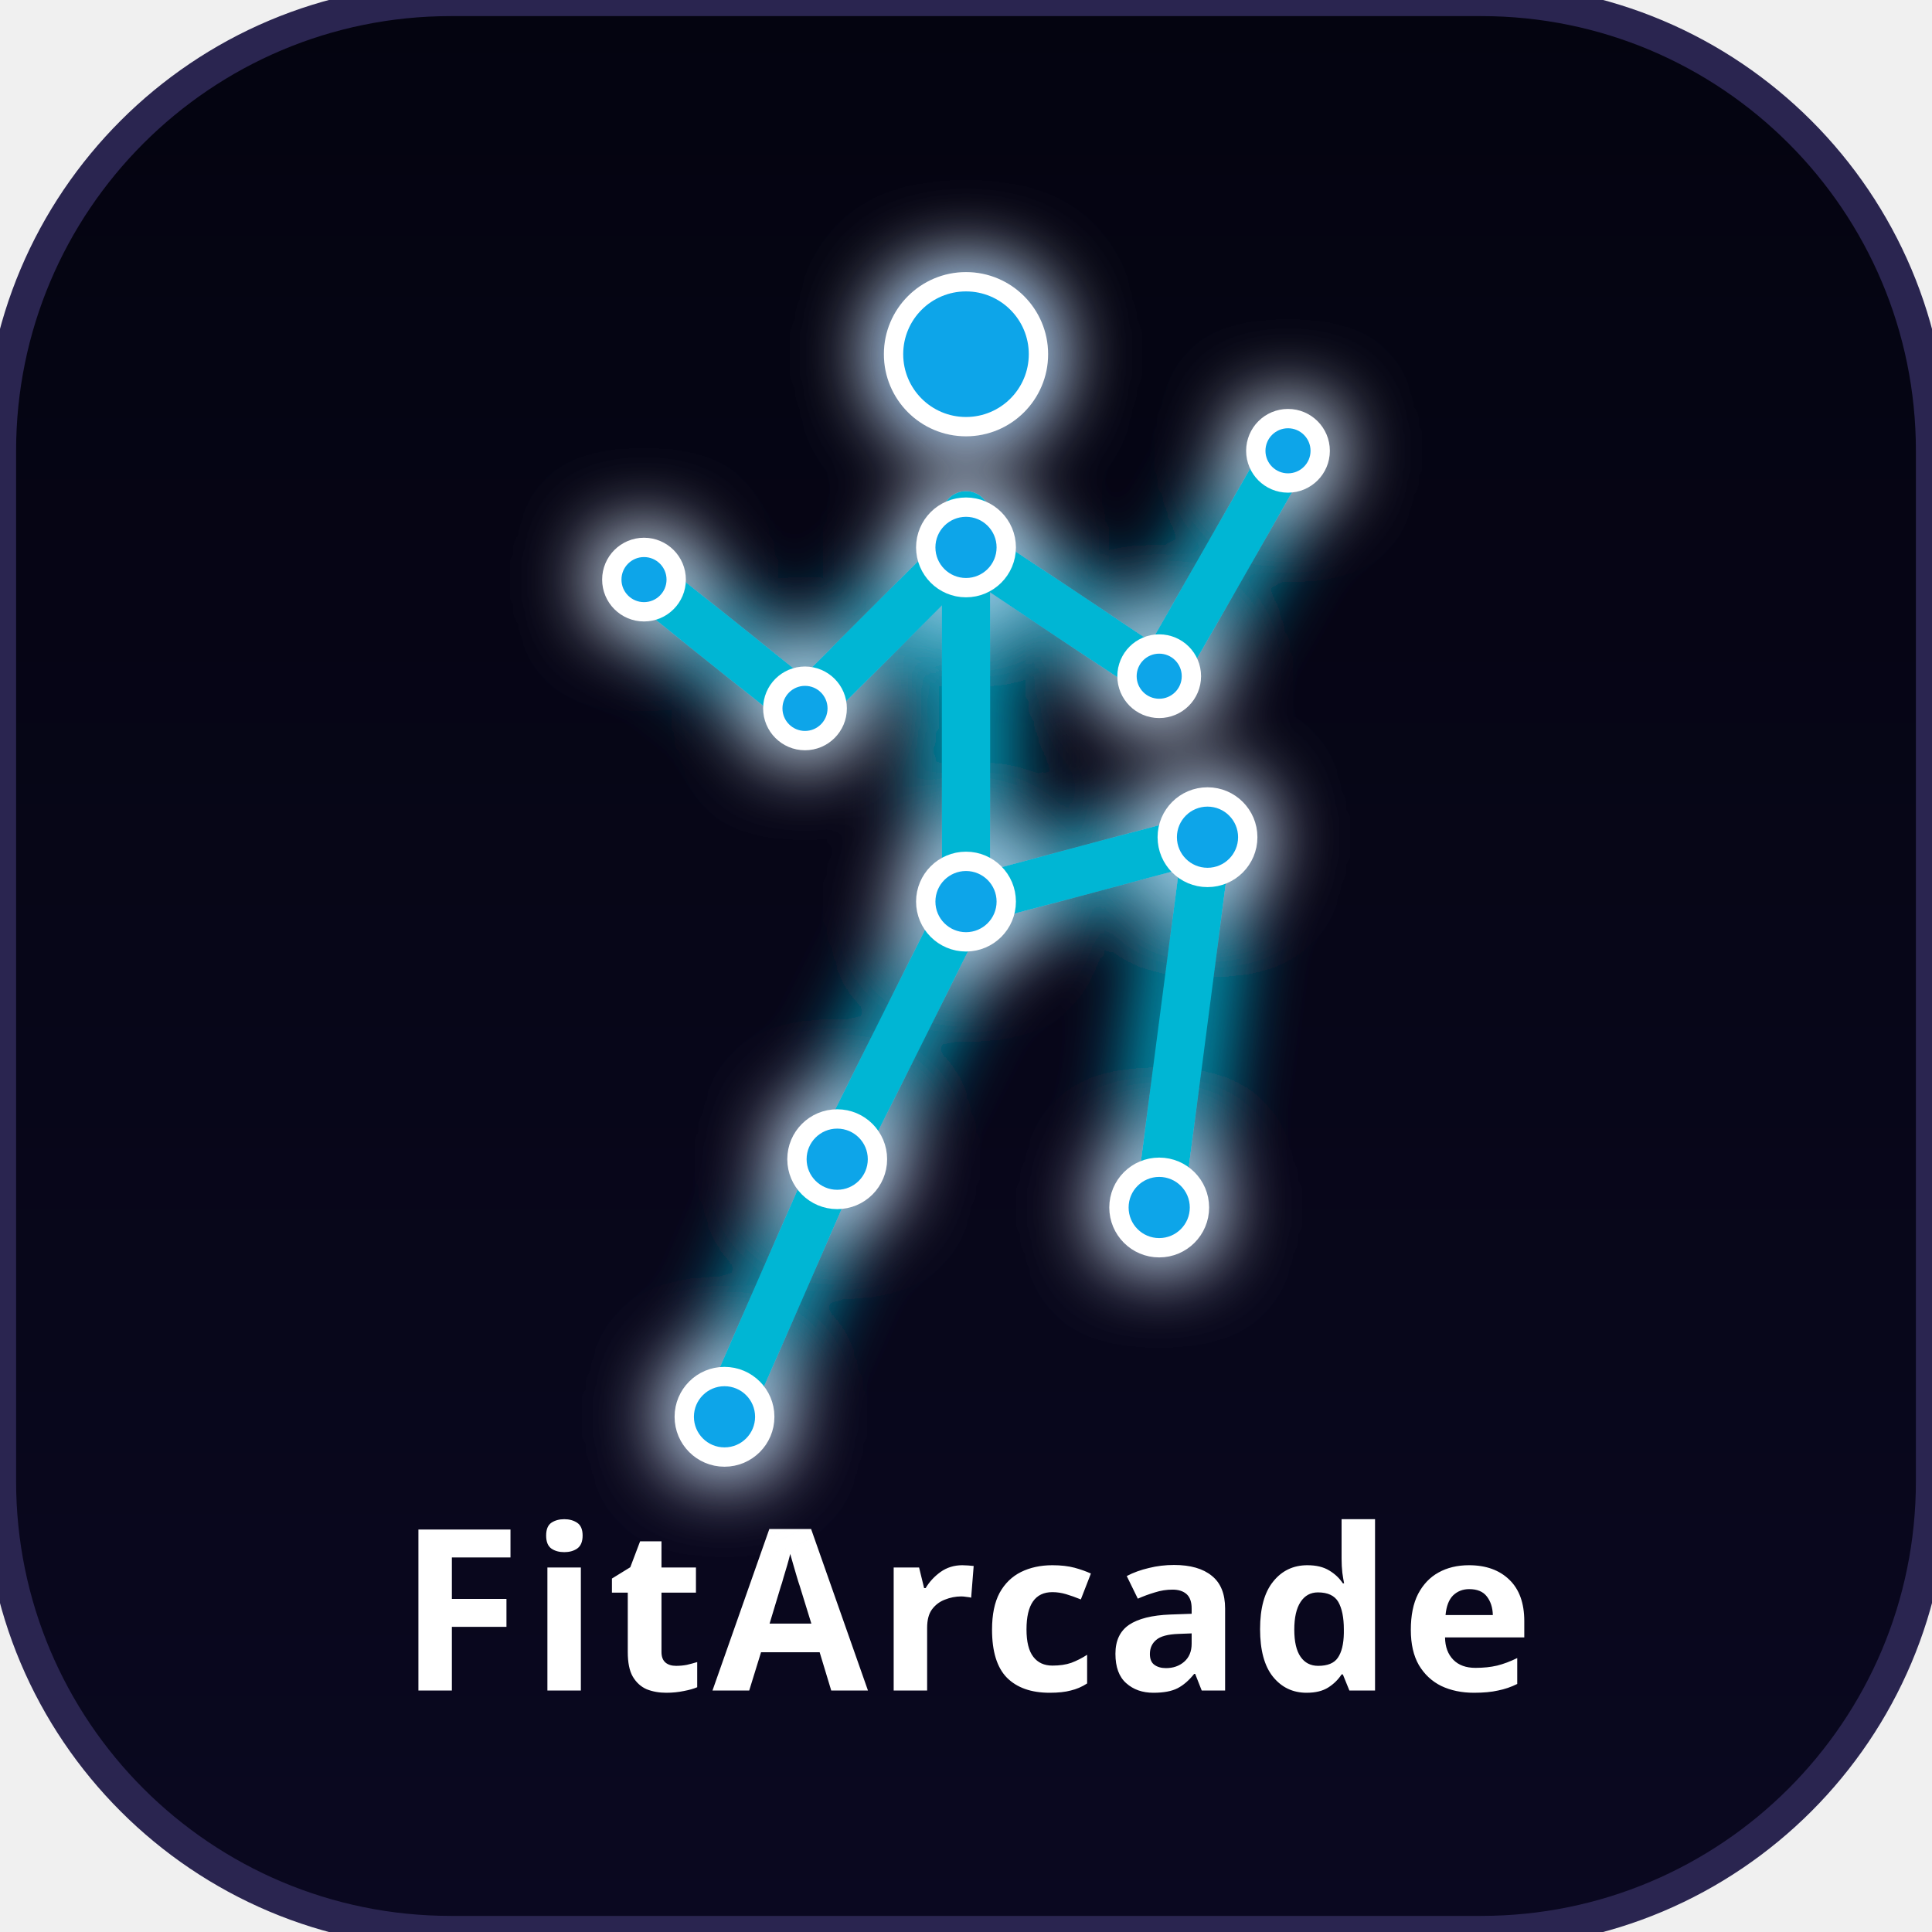
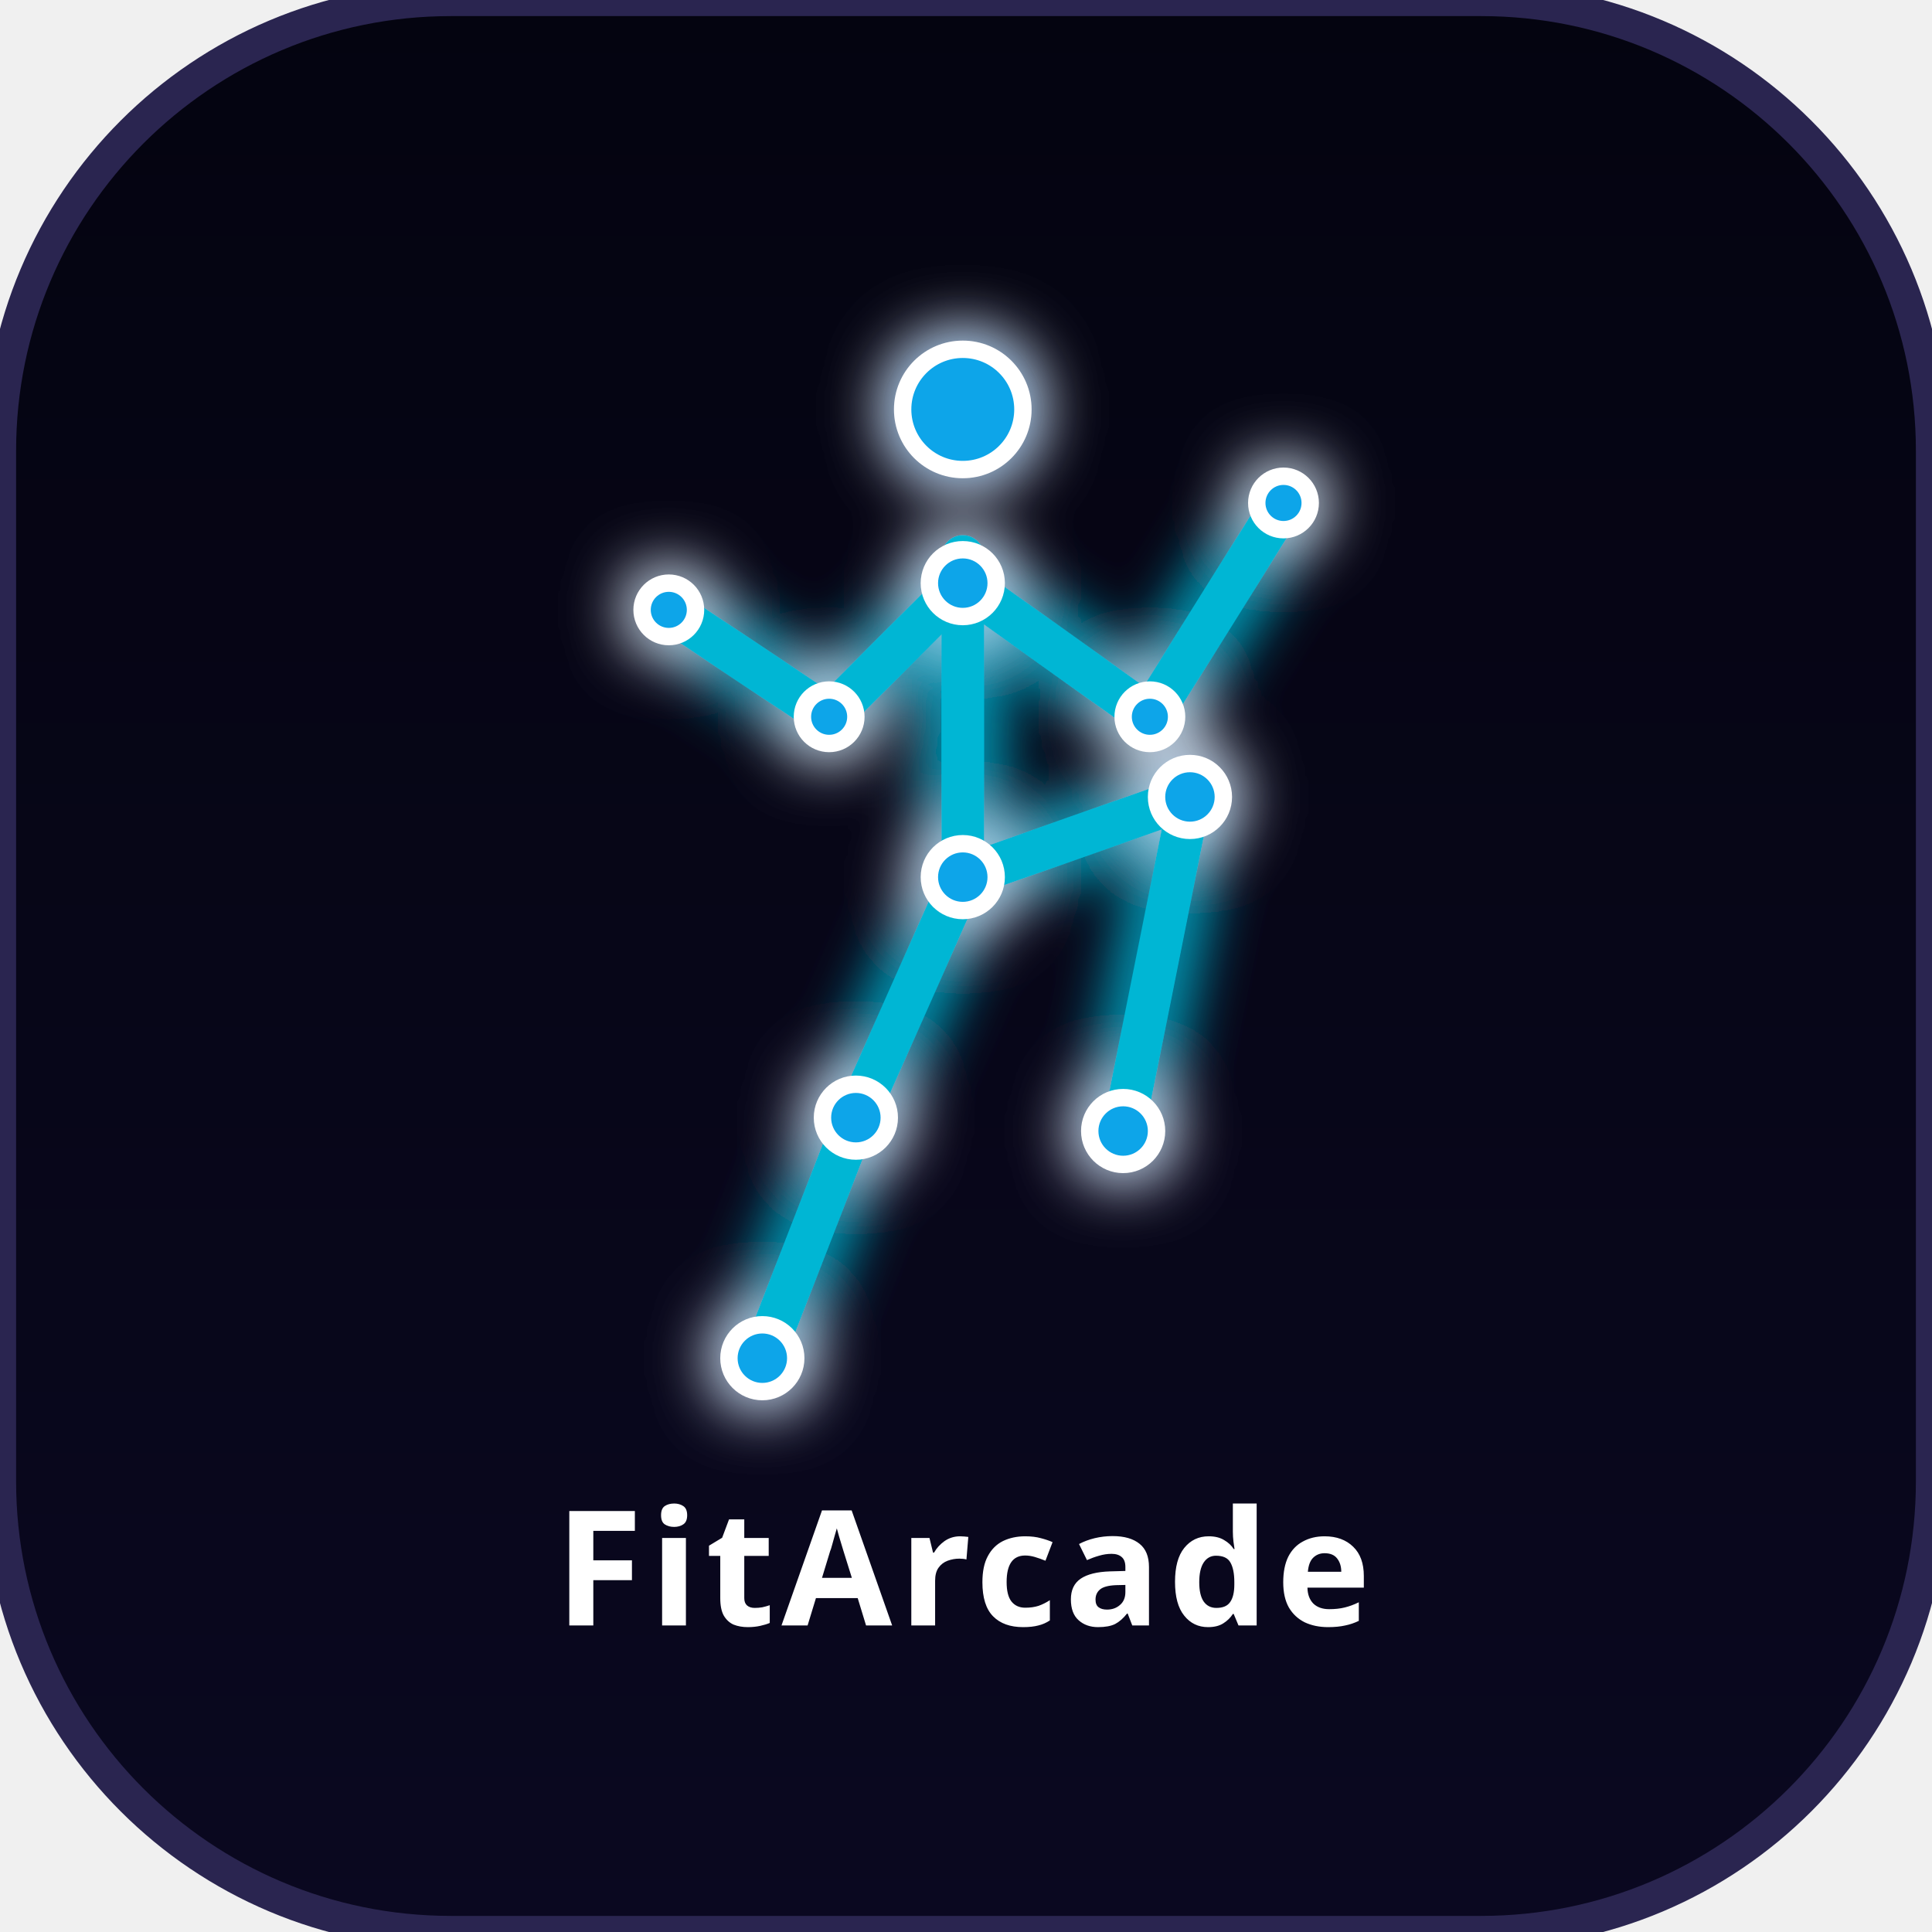
<svg xmlns="http://www.w3.org/2000/svg" viewBox="0 0 120 120" width="100%" height="100%">
  <defs>
-     <linearGradient id="bg-v2" x1="0%" y1="0%" x2="0%" y2="100%">
+     <linearGradient id="bg-v2-android" x1="0%" y1="0%" x2="0%" y2="100%">
      <stop offset="0%" stop-color="#040410" />
      <stop offset="100%" stop-color="#0A0820" />
    </linearGradient>
-     <filter id="glow-v2" x="-20%" y="-20%" width="140%" height="140%">
+     <filter id="glow-v2-android" x="-25%" y="-25%" width="150%" height="150%">
      <feGaussianBlur stdDeviation="2.5" result="blur" />
      <feMerge>
        <feMergeNode in="blur" />
        <feMergeNode in="blur" />
        <feMergeNode in="SourceGraphic" />
      </feMerge>
    </filter>
  </defs>
-   <rect x="0" y="0" width="120" height="120" rx="28" fill="url(#bg-v2)" stroke="#2A2550" stroke-width="2" />
-   <text x="60" y="105" font-family="system-ui, sans-serif" font-weight="700" font-size="14" fill="#FFFFFF" text-anchor="middle" letter-spacing="0.5">FitArcade</text>
-   <g filter="url(#glow-v2)">
-     <g stroke="#06B6D4" stroke-width="3" stroke-linecap="round" stroke-linejoin="round" fill="none">
-       <line x1="60" y1="32" x2="60" y2="56" />
-       <path d="M 60 34 L 72 42 L 80 28" />
-       <path d="M 60 34 L 50 44 L 40 36" />
-       <path d="M 60 56 L 52 72 L 45 88" />
-       <path d="M 60 56 L 75 52 L 72 75" />
+   <rect x="0" y="0" width="120" height="120" rx="28" fill="url(#bg-v2-android)" stroke="#2A2550" stroke-width="2" />
+   <g transform="translate(10, 8) scale(0.83)">
+     <g filter="url(#glow-v2-android)">
+       <g stroke="#06B6D4" stroke-width="3.2" stroke-linecap="round" stroke-linejoin="round" fill="none">
+         <line x1="60" y1="32" x2="60" y2="56" />
+         <path d="M 60 34 L 74 44 L 84 28" />
+         <path d="M 60 34 L 50 44 L 38 36" />
+         <path d="M 60 56 L 52 74 L 45 92" />
+         <path d="M 60 56 L 77 50 L 72 75" />
+       </g>
+       <g fill="#0EA5E9" stroke="#FFFFFF" stroke-width="1.3">
+         <circle cx="60" cy="21" r="4.5" />
+         <circle cx="60" cy="34" r="2.5" />
+         <circle cx="60" cy="56" r="2.5" />
+         <circle cx="74" cy="44" r="2" />
+         <circle cx="84" cy="28" r="2" />
+         <circle cx="50" cy="44" r="2" />
+         <circle cx="38" cy="36" r="2" />
+         <circle cx="77" cy="50" r="2.5" />
+         <circle cx="72" cy="75" r="2.5" />
+         <circle cx="52" cy="74" r="2.5" />
+         <circle cx="45" cy="92" r="2.5" />
+       </g>
    </g>
-     <g fill="#0EA5E9" stroke="#FFFFFF" stroke-width="1.2">
-       <circle cx="60" cy="22" r="4.5" />
-       <circle cx="60" cy="34" r="2.5" />
-       <circle cx="60" cy="56" r="2.5" />
-       <circle cx="72" cy="42" r="2" />
-       <circle cx="80" cy="28" r="2" />
-       <circle cx="50" cy="44" r="2" />
-       <circle cx="40" cy="36" r="2" />
-       <circle cx="75" cy="52" r="2.5" />
-       <circle cx="72" cy="75" r="2.5" />
-       <circle cx="52" cy="72" r="2.5" />
-       <circle cx="45" cy="88" r="2.5" />
-     </g>
+     <text x="60" y="112" font-family="system-ui, sans-serif" font-weight="700" font-size="12" fill="#FFFFFF" text-anchor="middle" letter-spacing="0.5">FitArcade</text>
  </g>
</svg>
